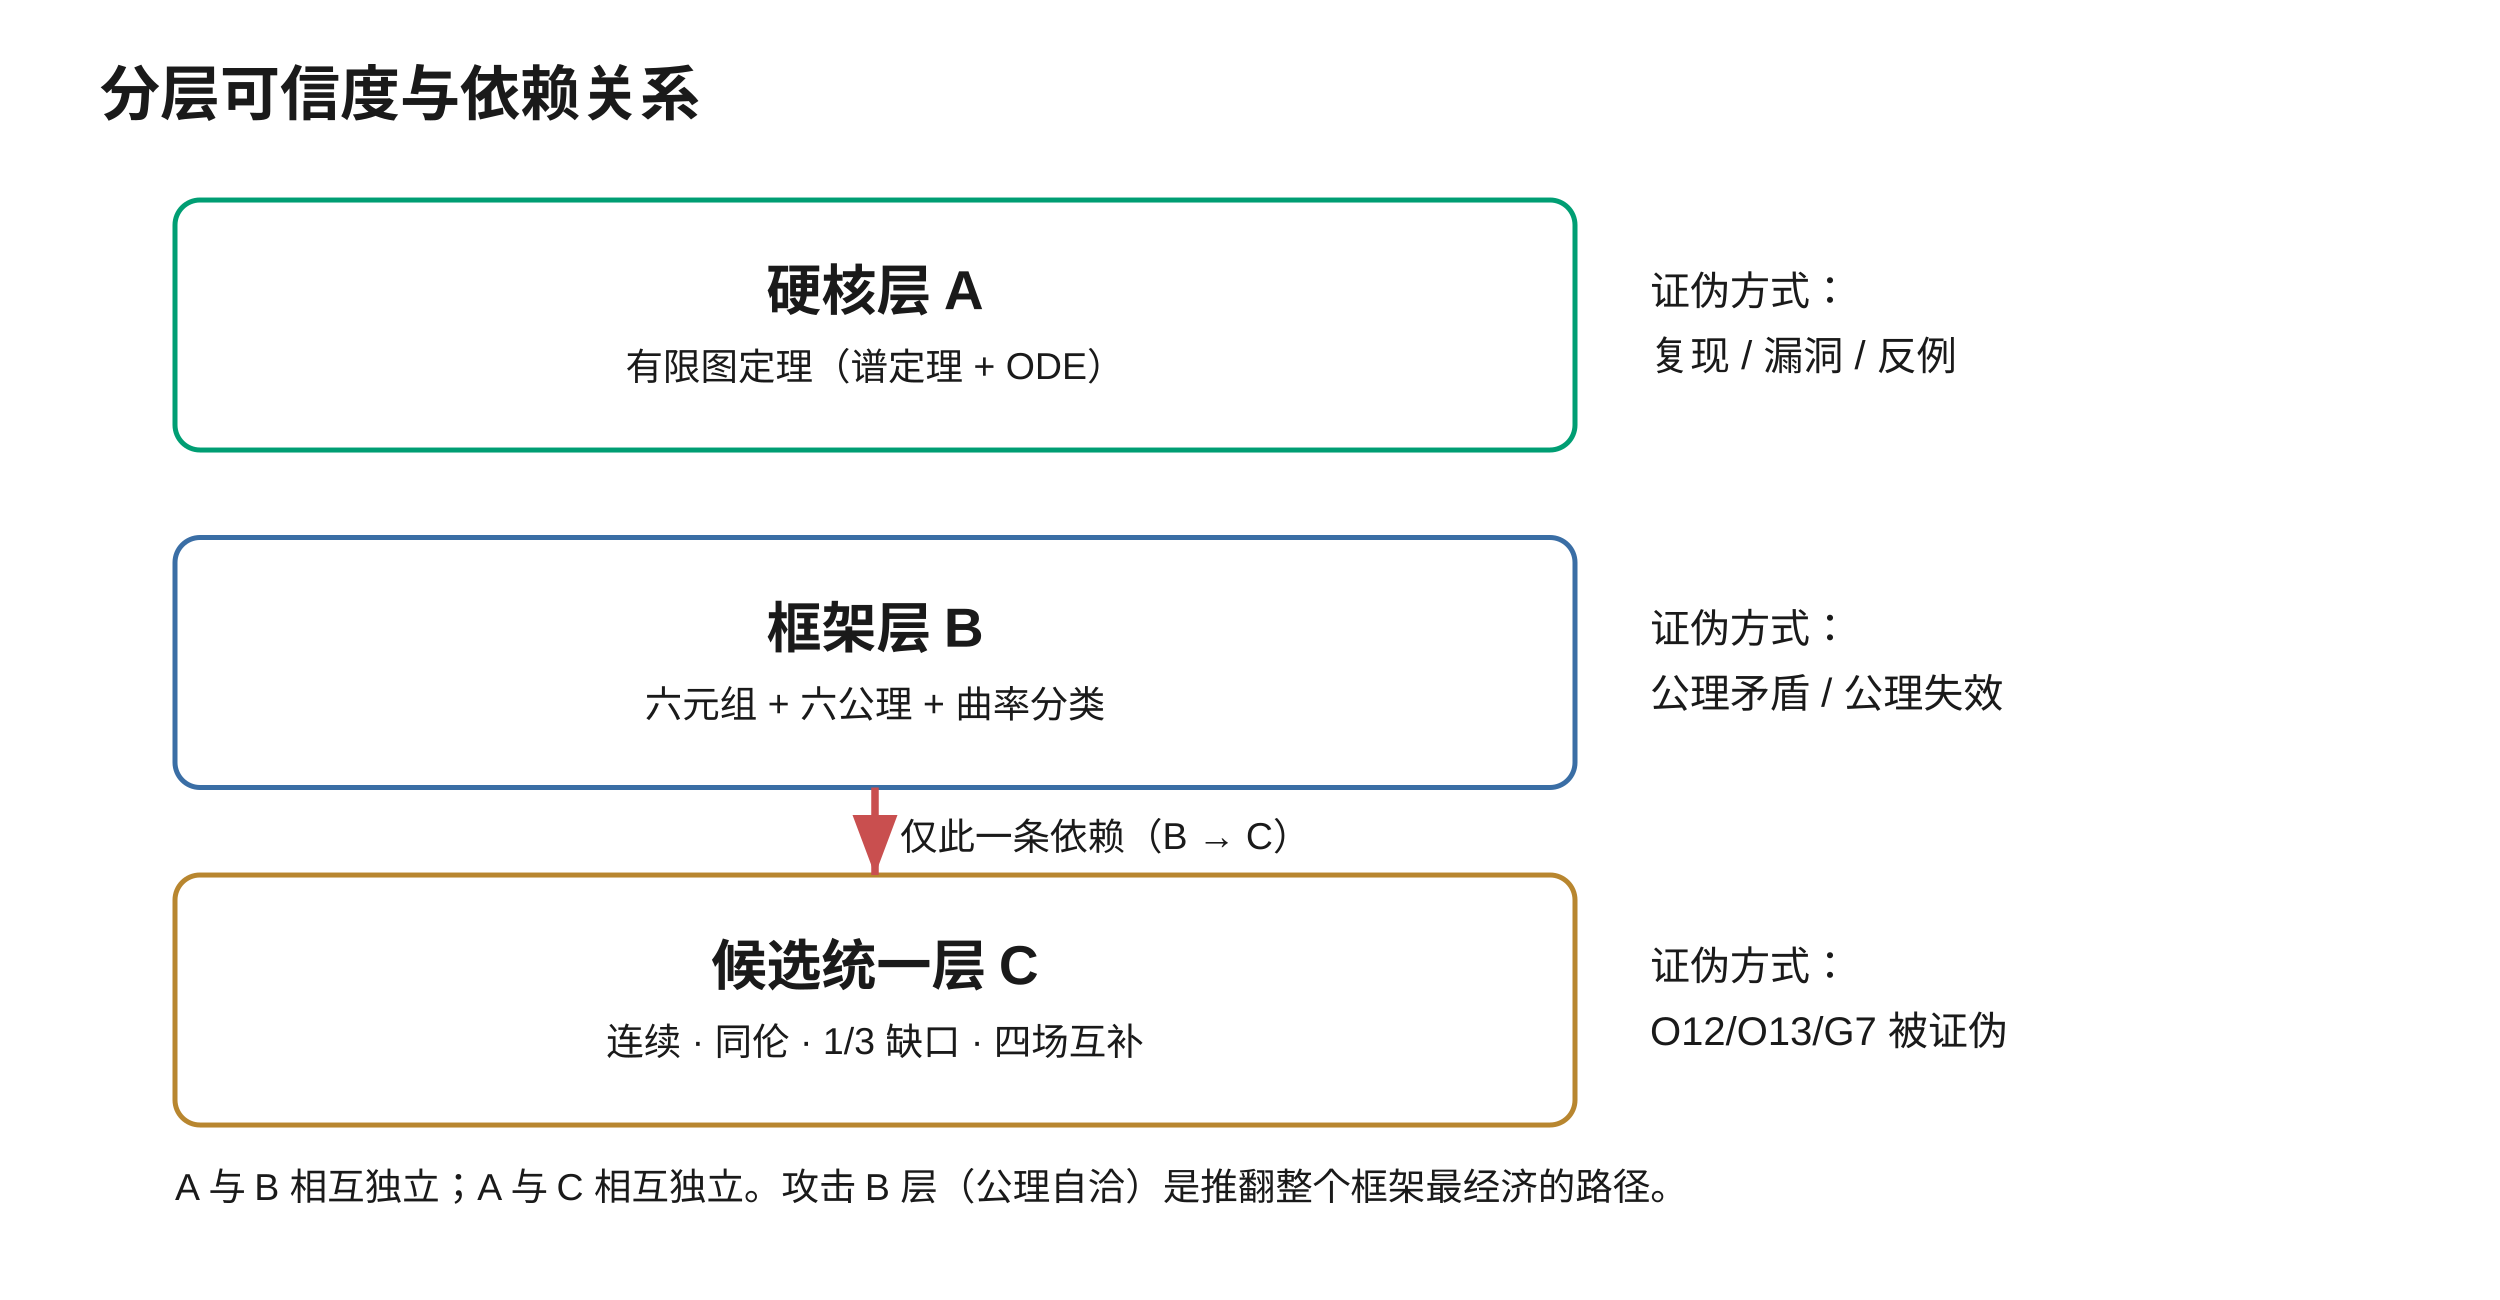
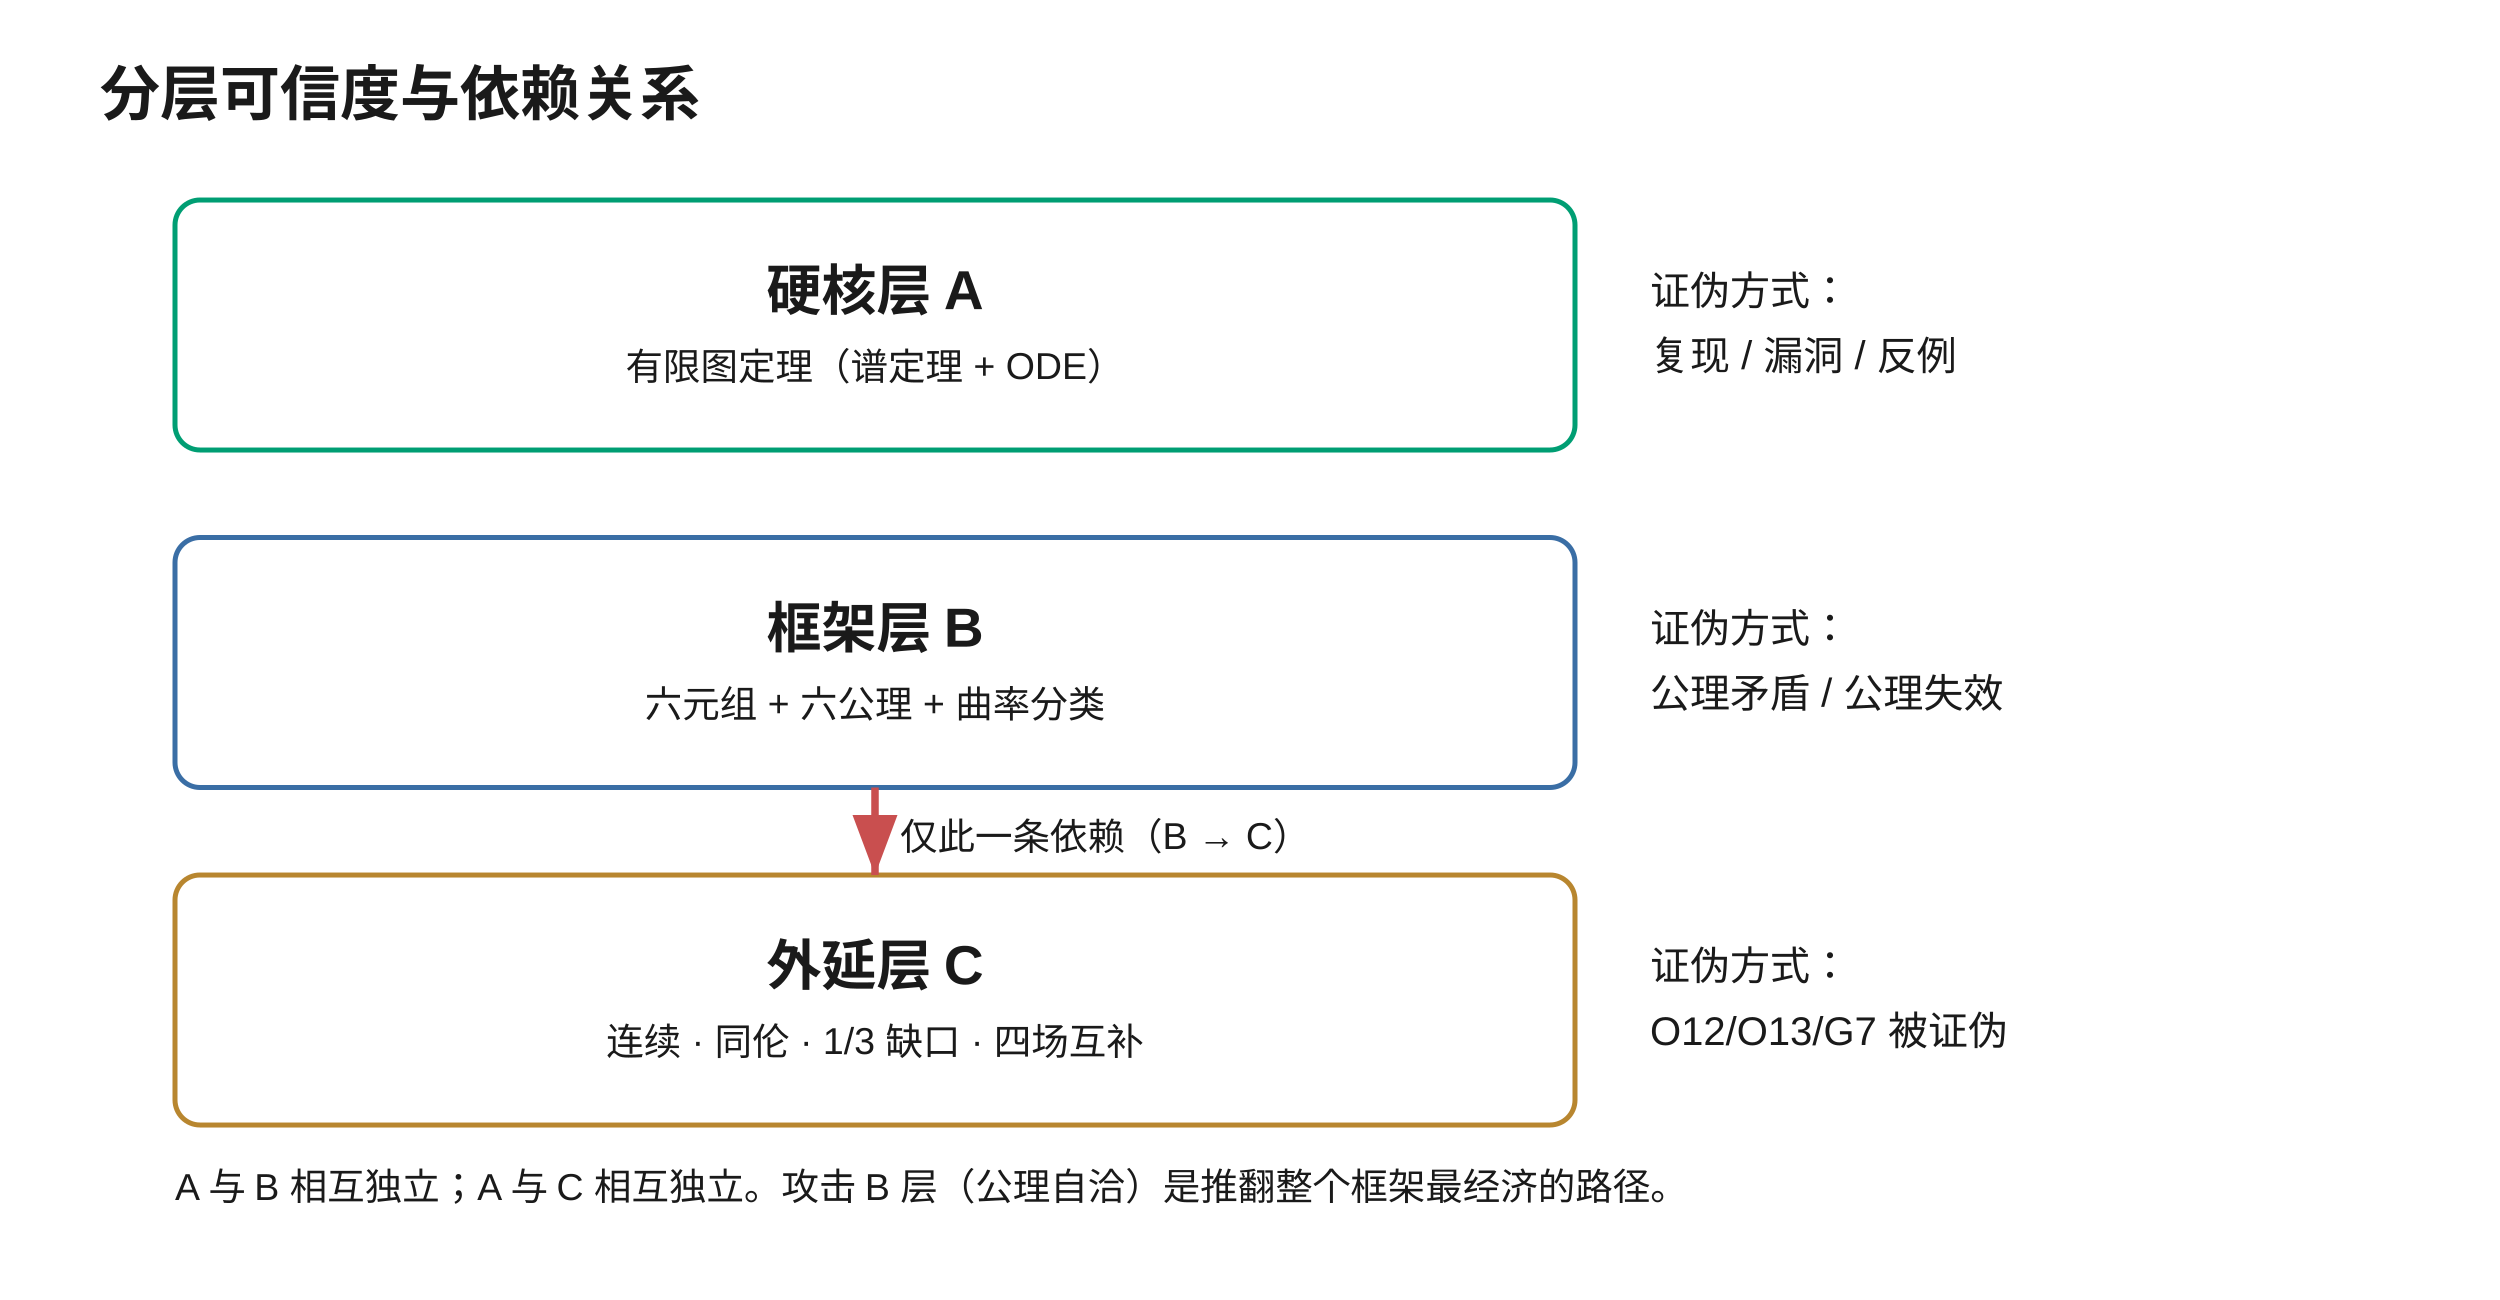
<svg xmlns="http://www.w3.org/2000/svg" viewBox="0 0 1000 520">
  <rect width="1000" height="520" fill="#ffffff" />
  <style>text{font-family:'Microsoft YaHei','SimHei',Arial,sans-serif;fill:#1a1a1a;}.s{font-family:'Times New Roman',Georgia,serif;}</style>
  <defs>
    <marker id="ar" markerWidth="10" markerHeight="10" refX="8" refY="3" orient="auto">
      <path d="M0,0 L8,3 L0,6 z" fill="#c94f4f" />
    </marker>
  </defs>
  <text x="40" y="46" font-size="24" font-weight="700">分层可信度与依赖关系</text>
  <rect x="70" y="80" width="560" height="100" rx="10" fill="#ffffff" stroke="#009E73" stroke-width="2" />
  <text x="350.0" y="124.0" text-anchor="middle" font-size="22" font-weight="600" fill="#009E73">硬核层 A</text>
  <text x="350.0" y="152.0" text-anchor="middle" font-size="15" fill="#666">有限图定理（谱定理 + ODE）</text>
  <text x="660" y="122" font-size="16" fill="#666">证伪方式：</text>
  <text x="660" y="148" font-size="16" fill="#1a1a1a">复现 / 漏洞 / 反例</text>
  <rect x="70" y="215" width="560" height="100" rx="10" fill="#ffffff" stroke="#3a6ea5" stroke-width="2" />
  <text x="350.0" y="259.0" text-anchor="middle" font-size="22" font-weight="600" fill="#3a6ea5">框架层 B</text>
  <text x="350.0" y="287.0" text-anchor="middle" font-size="15" fill="#666">六元组 + 六公理 + 曲率分类</text>
  <text x="660" y="257" font-size="16" fill="#666">证伪方式：</text>
  <text x="660" y="283" font-size="16" fill="#1a1a1a">公理矛盾 / 公理失效</text>
  <rect x="70" y="350" width="560" height="100" rx="10" fill="#ffffff" stroke="#b8862f" stroke-width="2" />
-   <text x="350.0" y="394.0" text-anchor="middle" font-size="22" font-weight="600" fill="#b8862f">候选统一层 C</text>
+   <text x="350.0" y="394.0" text-anchor="middle" font-size="22" font-weight="600" fill="#b8862f">外延层 C</text>
  <text x="350.0" y="422.0" text-anchor="middle" font-size="15" fill="#666">连续 · 同伦 · 1/3 缺口 · 四场互补</text>
  <text x="660" y="392" font-size="16" fill="#666">证伪方式：</text>
  <text x="660" y="418" font-size="16" fill="#1a1a1a">O12/O13/G7 被证伪</text>
  <line x1="350" y1="315" x2="350" y2="350" stroke="#c94f4f" stroke-width="3" marker-end="url(#ar)" />
  <text x="360" y="340" font-size="15" fill="#c94f4f">仅此一条依赖（B → C）</text>
  <text x="70" y="480" font-size="15" fill="#666">A 与 B 相互独立；A 与 C 相互独立。攻击 B 层（公理自洽）是推翻整个框架最经济的路径。</text>
</svg>
